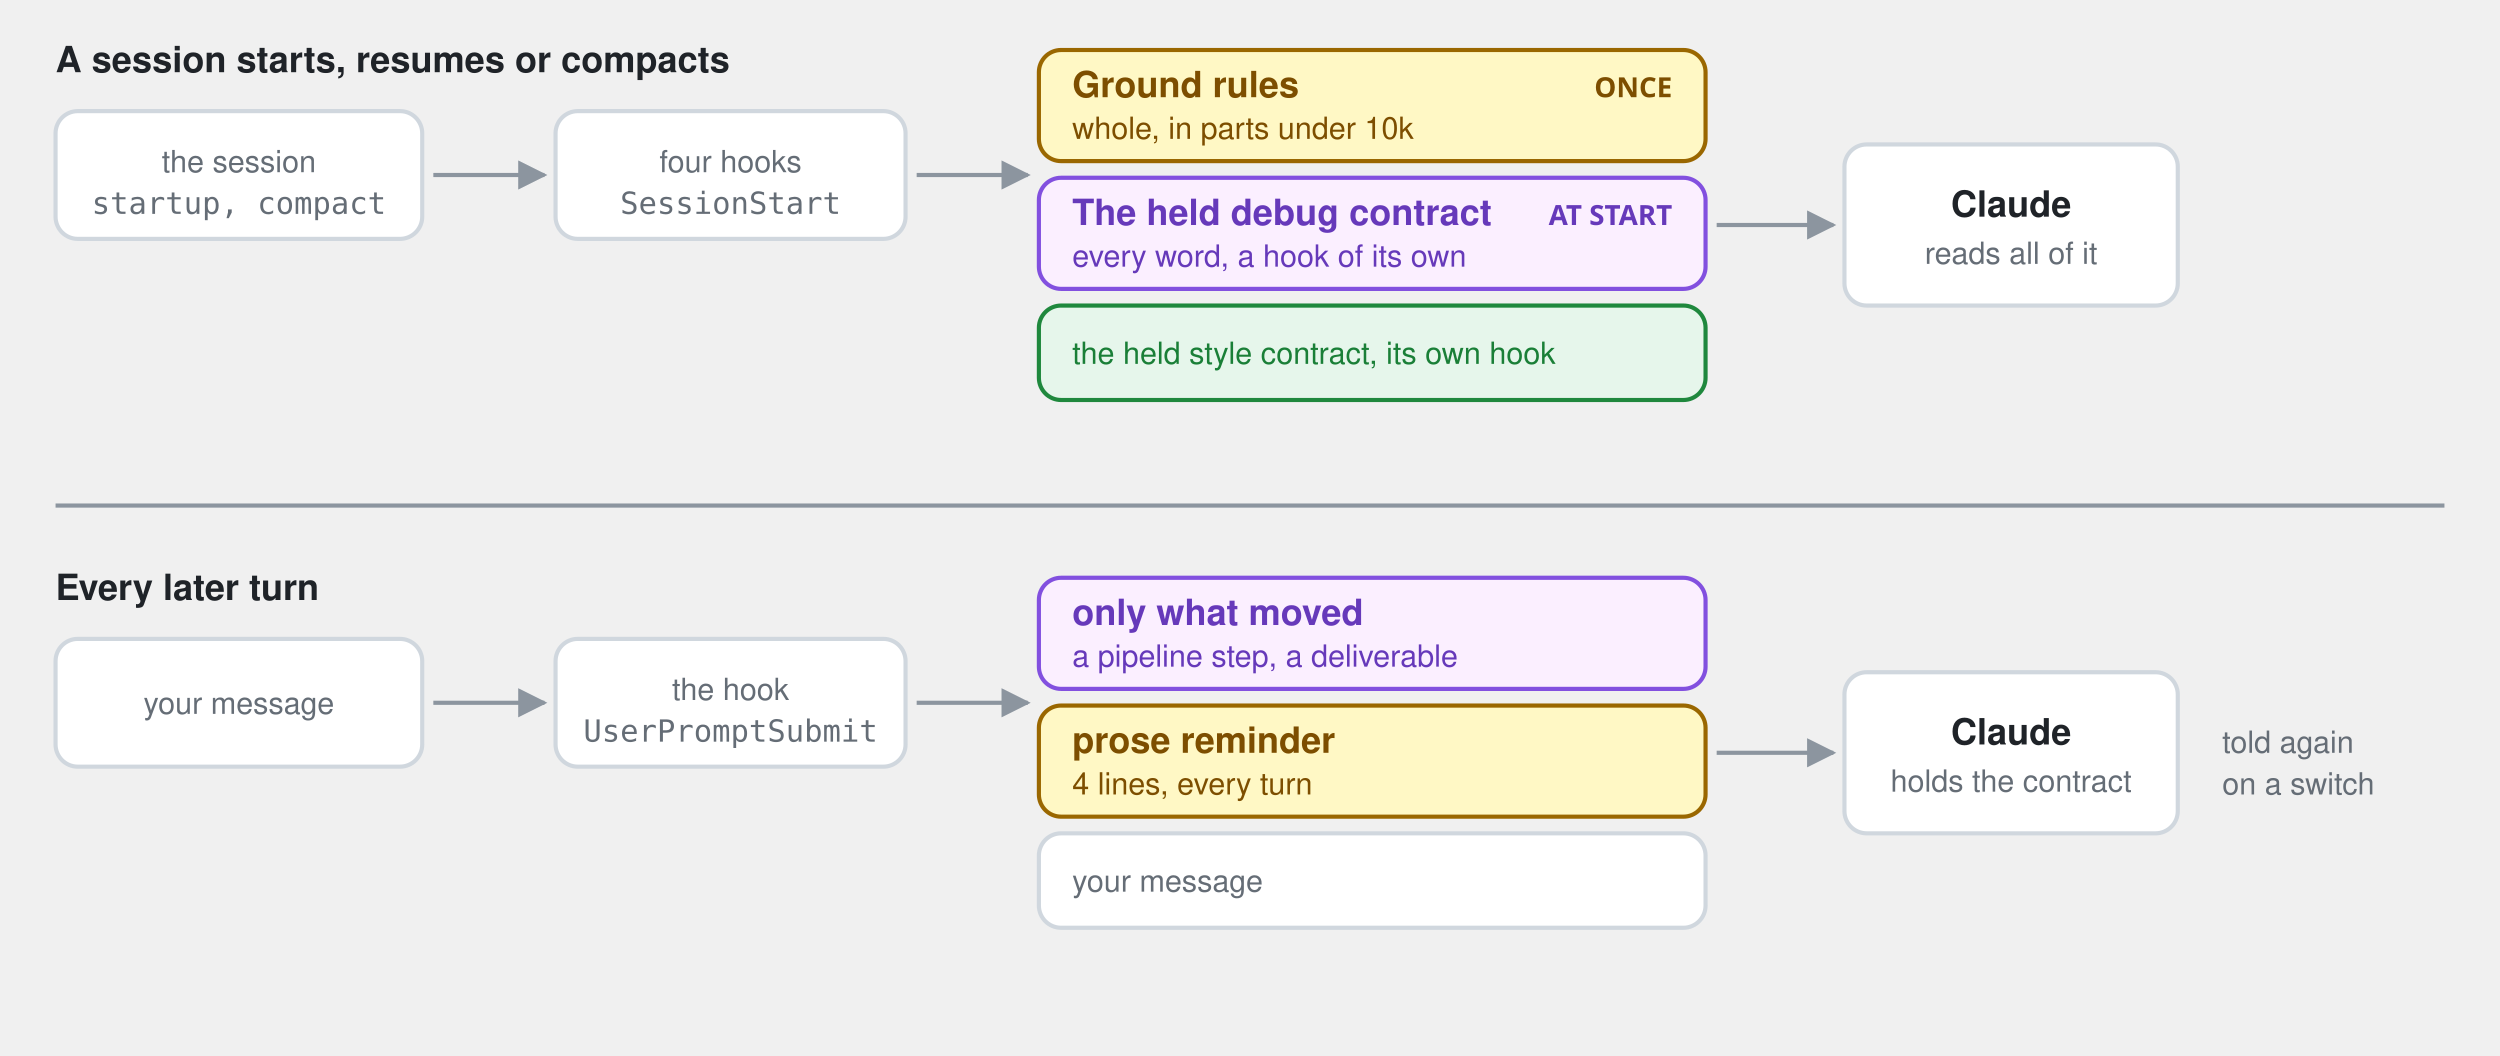
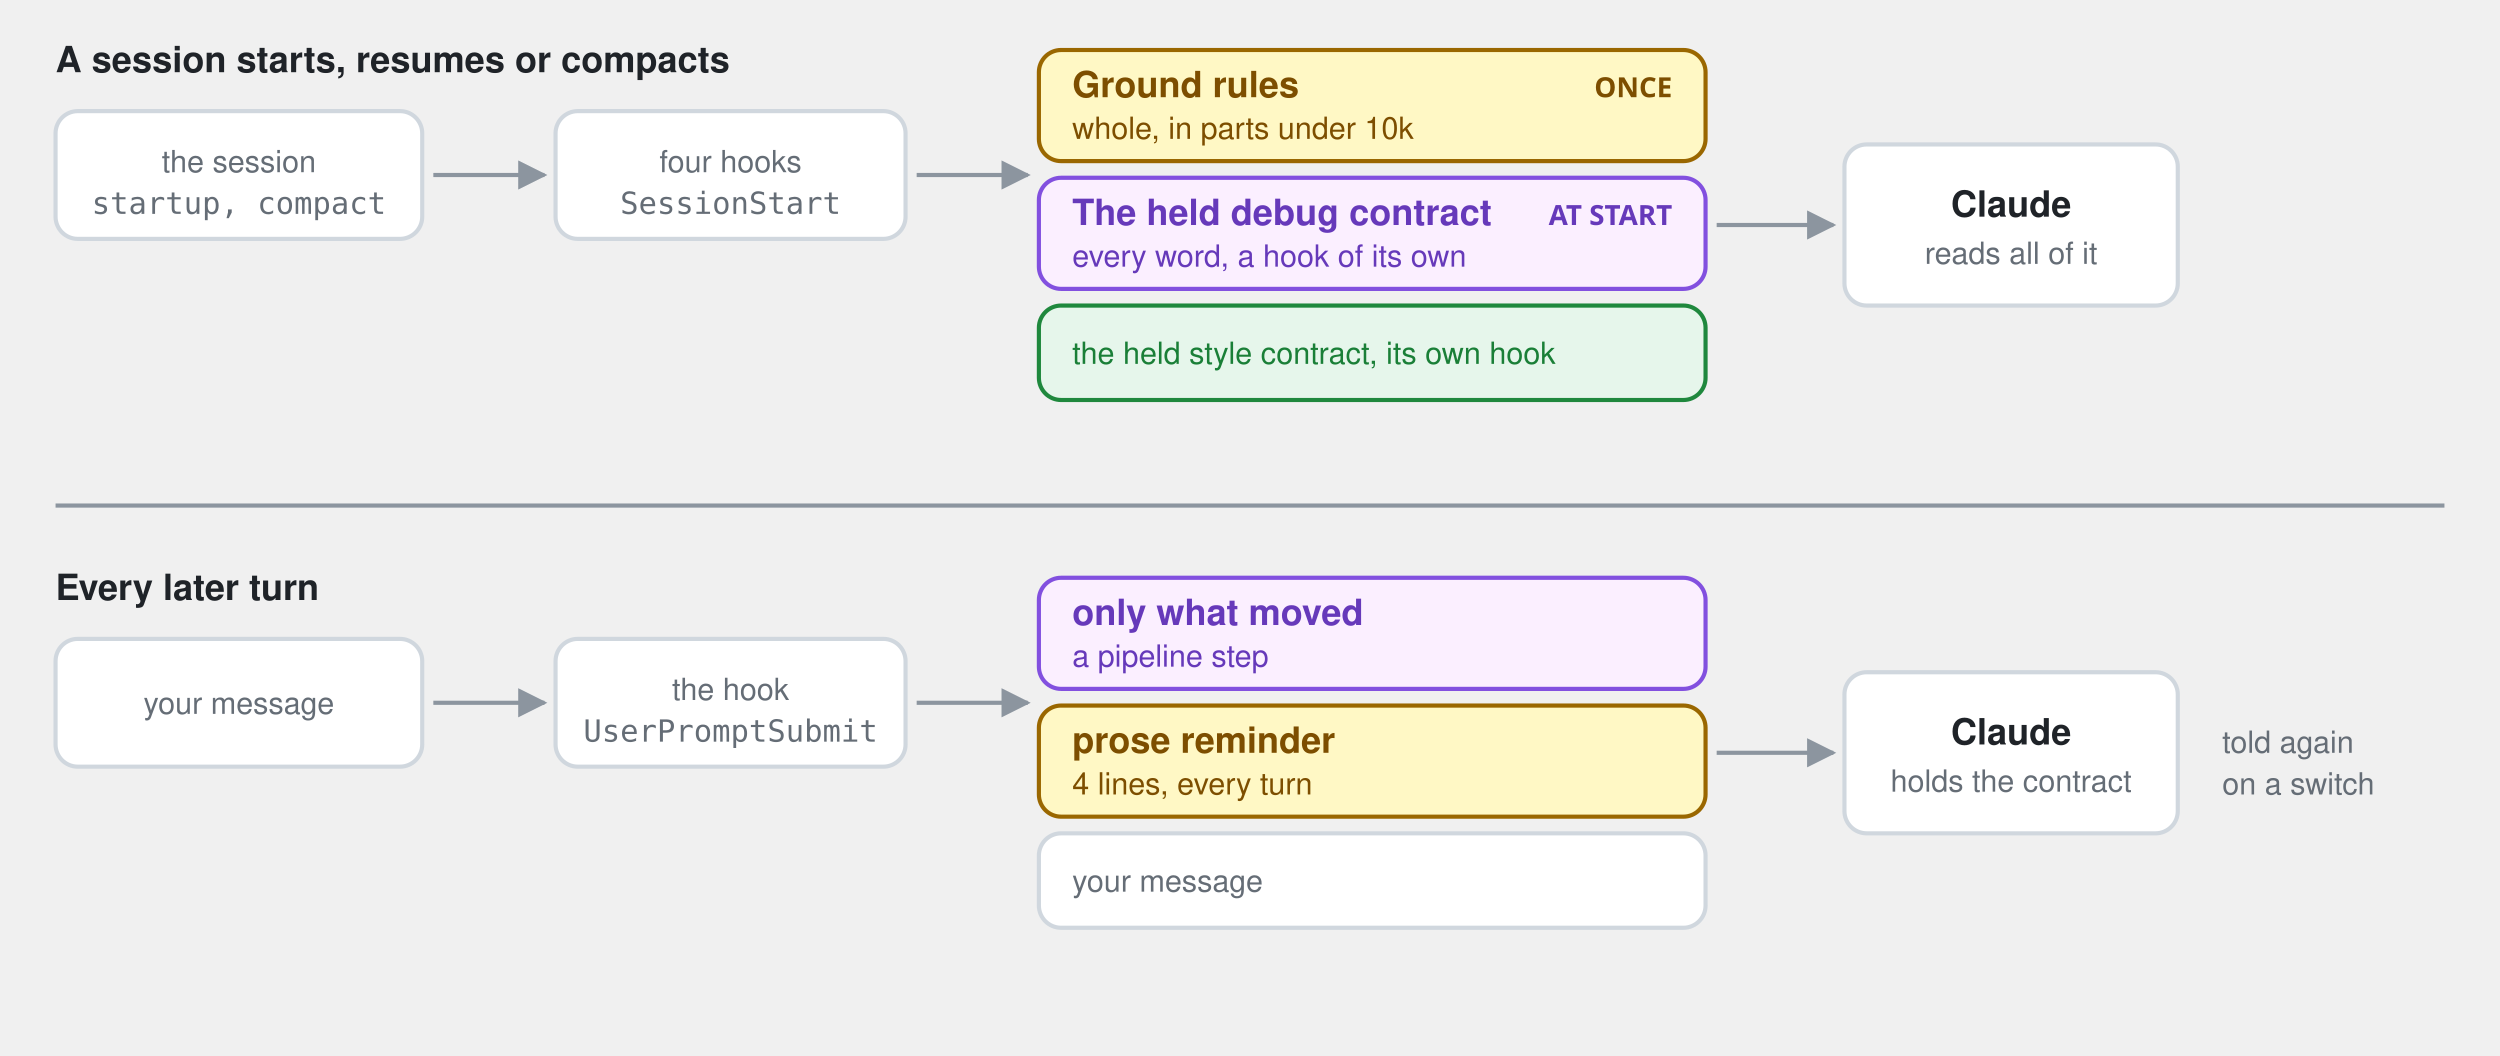
<svg xmlns="http://www.w3.org/2000/svg" viewBox="0 0 900 380" width="900" height="380" role="img" aria-label="What the hooks add. When a session starts, resumes or compacts Claude receives the ground rules once and the whole contract of each held slot, each from a SessionStart hook of its own. On every later turn it receives only what moved, such as a pipeline step, the four-line prose reminder and the message, and a contract comes again only when it is switched.">
  <style>
  .bg{fill:none}
  .lbl{font:600 13px ui-sans-serif,-apple-system,Segoe UI,Helvetica,Arial;fill:#1f2328}
  .sub{font:11px ui-sans-serif,-apple-system,Segoe UI,Helvetica,Arial;fill:#656d76}
  .mono{font:11px ui-monospace,SFMono-Regular,Menlo,monospace;fill:#656d76}
  .box{fill:#ffffff;stroke:#d0d7de;stroke-width:1.5;rx:8}
  .ln{stroke:#8c959f;stroke-width:1.5;fill:none}
  .rules{fill:#fff8c5;stroke:#9a6700}
  .mode{fill:#fbefff;stroke:#8250df}
  .style{fill:#e6f6eb;stroke:#1f883d}
  .rules-t{fill:#7d4e00}.mode-t{fill:#6639ba}.style-t{fill:#1a7f37}
  .once{font:600 10px ui-sans-serif,sans-serif}
  @media (prefers-color-scheme: dark){
    .lbl{fill:#e6edf3}.sub,.mono{fill:#9198a1}
    .box{fill:#151b23;stroke:#3d444d}
    .ln{stroke:#6e7681}
    .rules{fill:#2b2412;stroke:#d4a72c}.mode{fill:#231c33;stroke:#a371f7}.style{fill:#12261e;stroke:#3fb950}
    .rules-t{fill:#e3b341}.mode-t{fill:#c297ff}.style-t{fill:#56d364}
  }
</style>
  <defs>
    <marker id="a" viewBox="0 0 10 10" refX="9" refY="5" markerWidth="7" markerHeight="7" orient="auto-start-reverse">
      <path d="M0 0 L10 5 L0 10 z" fill="#8c959f" />
    </marker>
  </defs>
  <text class="lbl" x="20" y="26">A session starts, resumes or compacts</text>
  <rect class="box" x="20" y="40" width="132" height="46" />
  <text class="sub" x="86" y="62" text-anchor="middle">the session</text>
  <text class="mono" x="86" y="77" text-anchor="middle">startup, compact</text>
  <path class="ln" d="M156 63 H196" marker-end="url(#a)" />
  <rect class="box" x="200" y="40" width="126" height="46" />
  <text class="sub" x="263" y="62" text-anchor="middle">four hooks</text>
  <text class="mono" x="263" y="77" text-anchor="middle">SessionStart</text>
  <path class="ln" d="M330 63 H370" marker-end="url(#a)" />
  <rect class="box rules" x="374" y="18" width="240" height="40" />
  <text class="lbl rules-t" x="386" y="35">Ground rules</text>
  <text class="sub rules-t" x="386" y="50">whole, in parts under 10k</text>
  <text class="once rules-t" x="602" y="35" text-anchor="end">ONCE</text>
  <rect class="box mode" x="374" y="64" width="240" height="40" />
  <text class="lbl mode-t" x="386" y="81">The held debug contract</text>
  <text class="sub mode-t" x="386" y="96">every word, a hook of its own</text>
  <text class="once mode-t" x="602" y="81" text-anchor="end">AT START</text>
  <rect class="box style" x="374" y="110" width="240" height="34" />
  <text class="sub style-t" x="386" y="131">the held style contract, its own hook</text>
  <path class="ln" d="M618 81 H660" marker-end="url(#a)" />
  <rect class="box" x="664" y="52" width="120" height="58" />
  <text class="lbl" x="724" y="78" text-anchor="middle">Claude</text>
  <text class="sub" x="724" y="95" text-anchor="middle">reads all of it</text>
  <line x1="20" y1="182" x2="880" y2="182" stroke="#d0d7de" stroke-width="1" class="ln" />
  <text class="lbl" x="20" y="216">Every later turn</text>
  <rect class="box" x="20" y="230" width="132" height="46" />
  <text class="sub" x="86" y="257" text-anchor="middle">your message</text>
  <path class="ln" d="M156 253 H196" marker-end="url(#a)" />
  <rect class="box" x="200" y="230" width="126" height="46" />
  <text class="sub" x="263" y="252" text-anchor="middle">the hook</text>
  <text class="mono" x="263" y="267" text-anchor="middle">UserPromptSubmit</text>
  <path class="ln" d="M330 253 H370" marker-end="url(#a)" />
  <rect class="box mode" x="374" y="208" width="240" height="40" />
  <text class="lbl mode-t" x="386" y="225">only what moved</text>
-   <text class="sub mode-t" x="386" y="240">a pipeline step, a deliverable</text>
+   <text class="sub mode-t" x="386" y="240">a pipeline step</text>
  <rect class="box rules" x="374" y="254" width="240" height="40" />
  <text class="lbl rules-t" x="386" y="271">prose reminder</text>
  <text class="sub rules-t" x="386" y="286">4 lines, every turn</text>
  <rect class="box" x="374" y="300" width="240" height="34" />
  <text class="sub" x="386" y="321">your message</text>
  <path class="ln" d="M618 271 H660" marker-end="url(#a)" />
  <rect class="box" x="664" y="242" width="120" height="58" />
  <text class="lbl" x="724" y="268" text-anchor="middle">Claude</text>
  <text class="sub" x="724" y="285" text-anchor="middle">holds the contract</text>
  <text class="sub" x="800" y="271">told again</text>
  <text class="sub" x="800" y="286">on a switch</text>
</svg>
